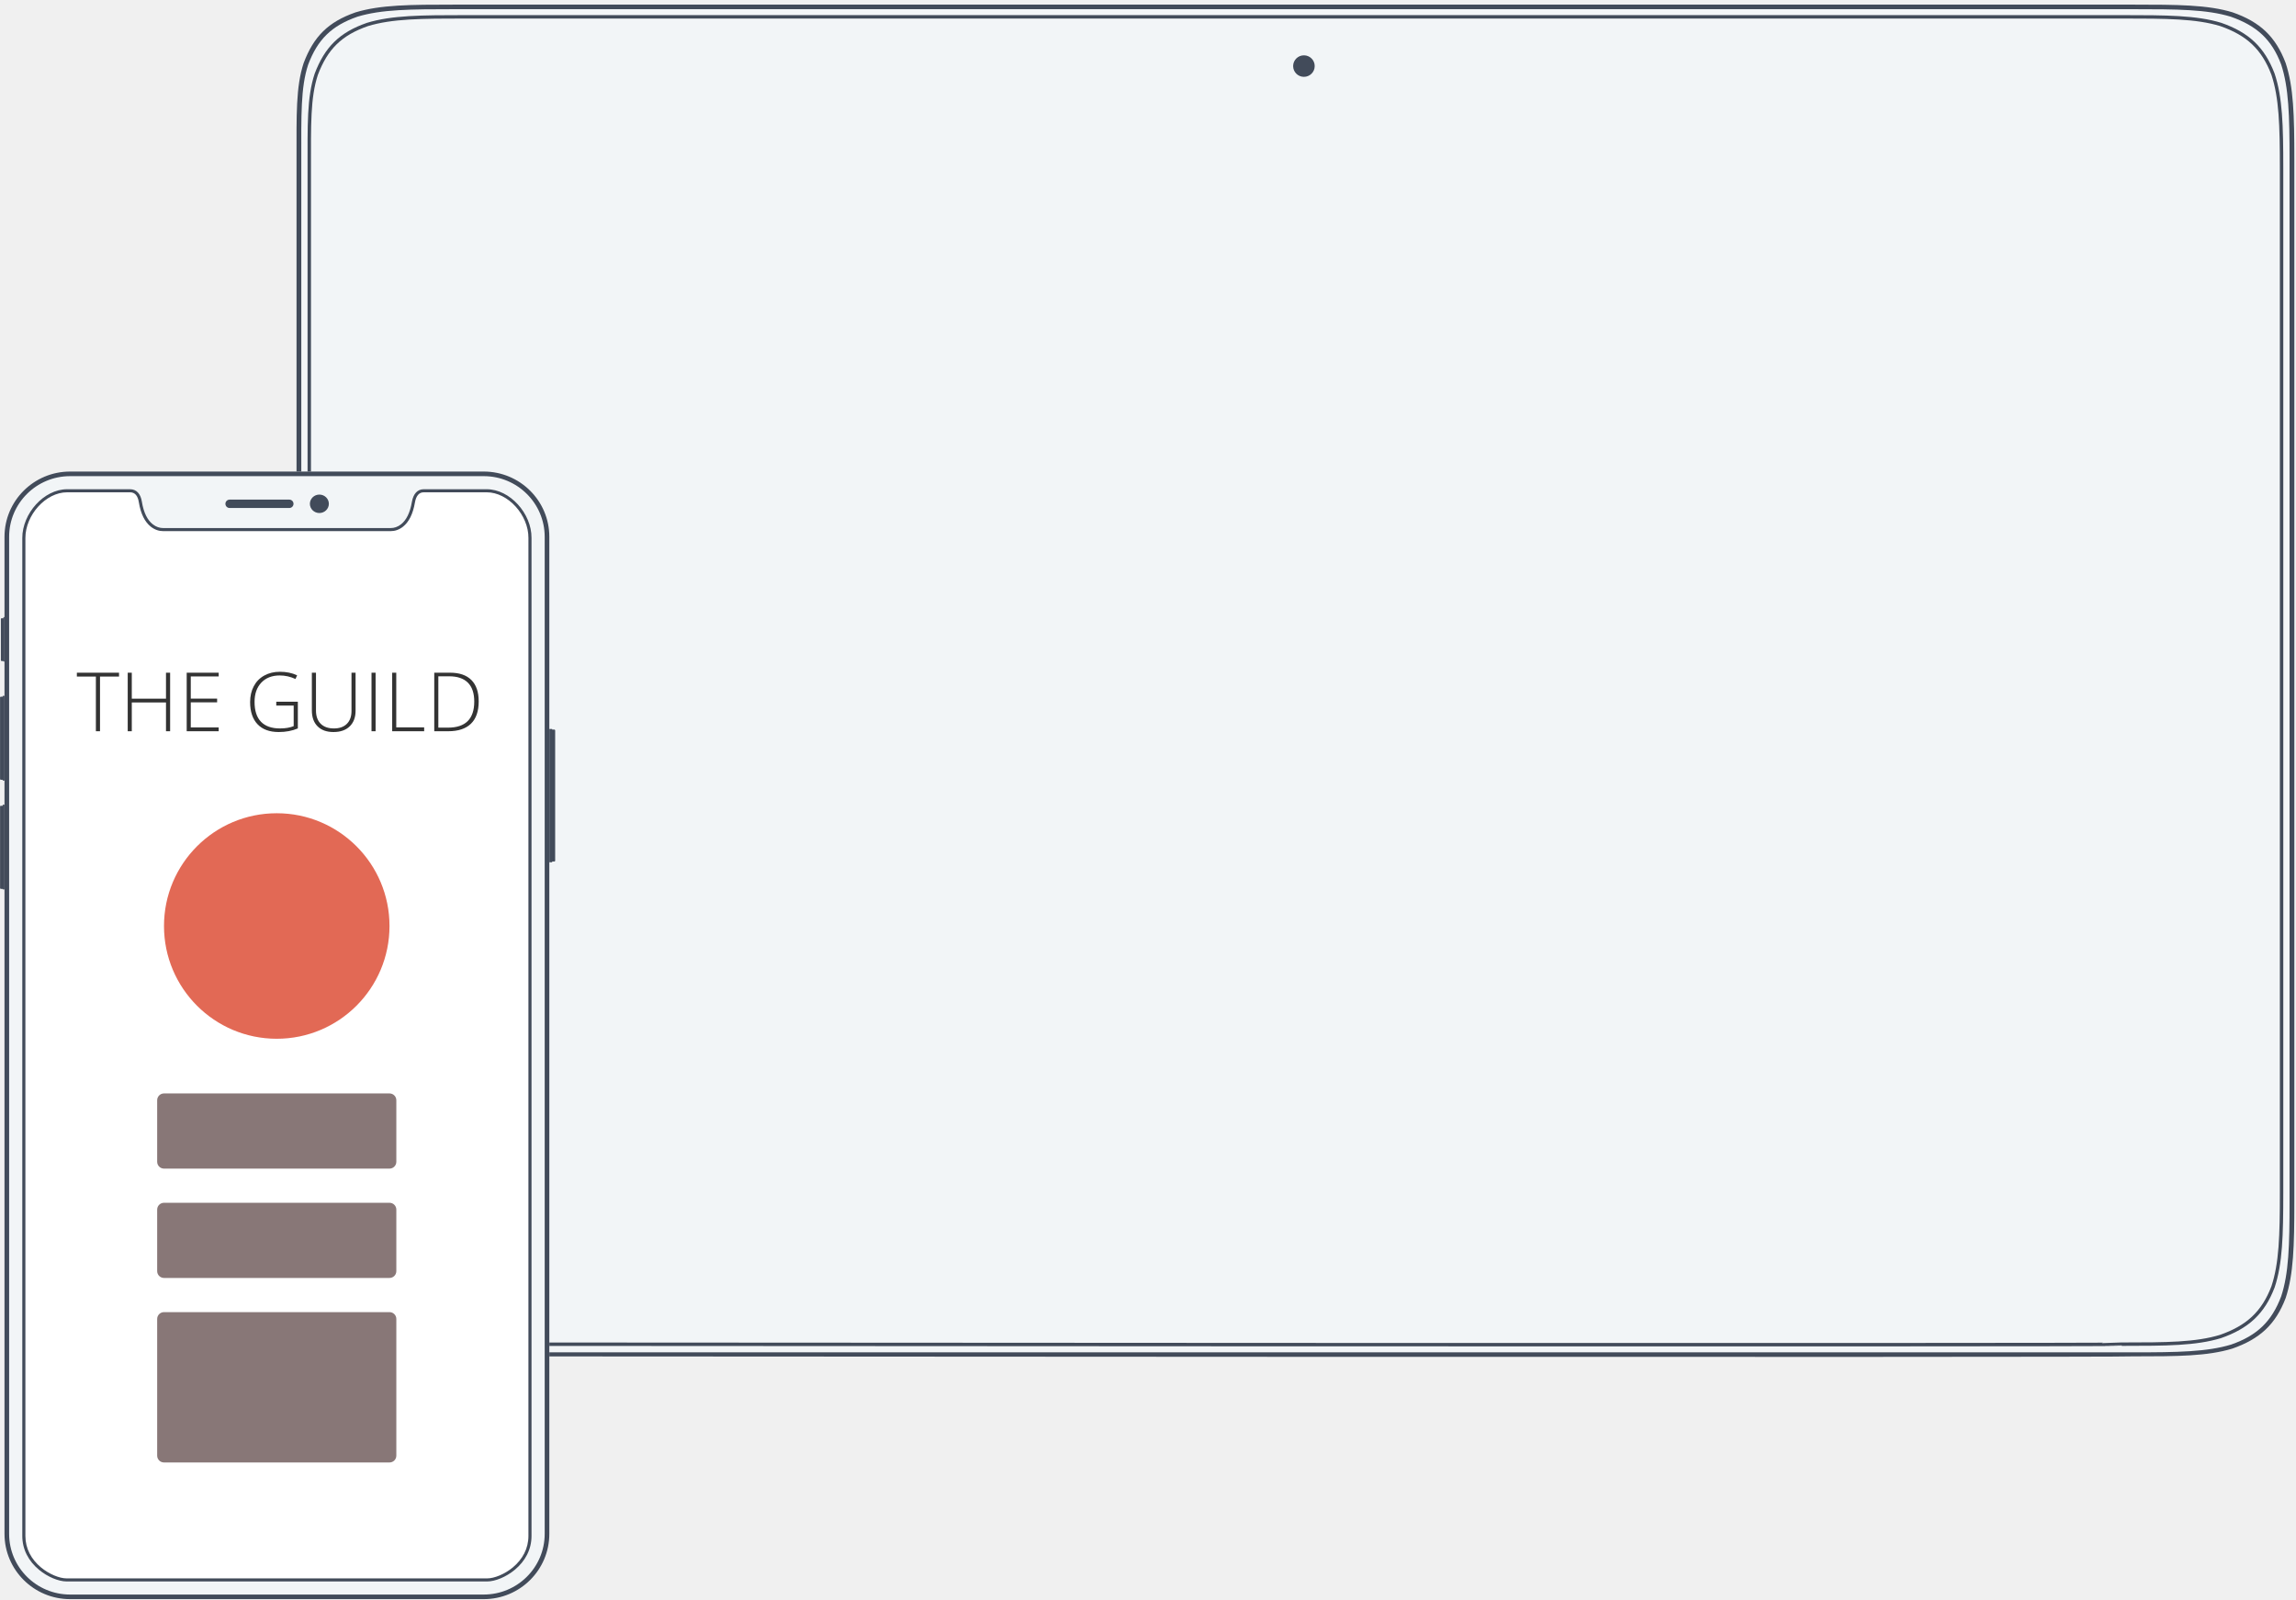
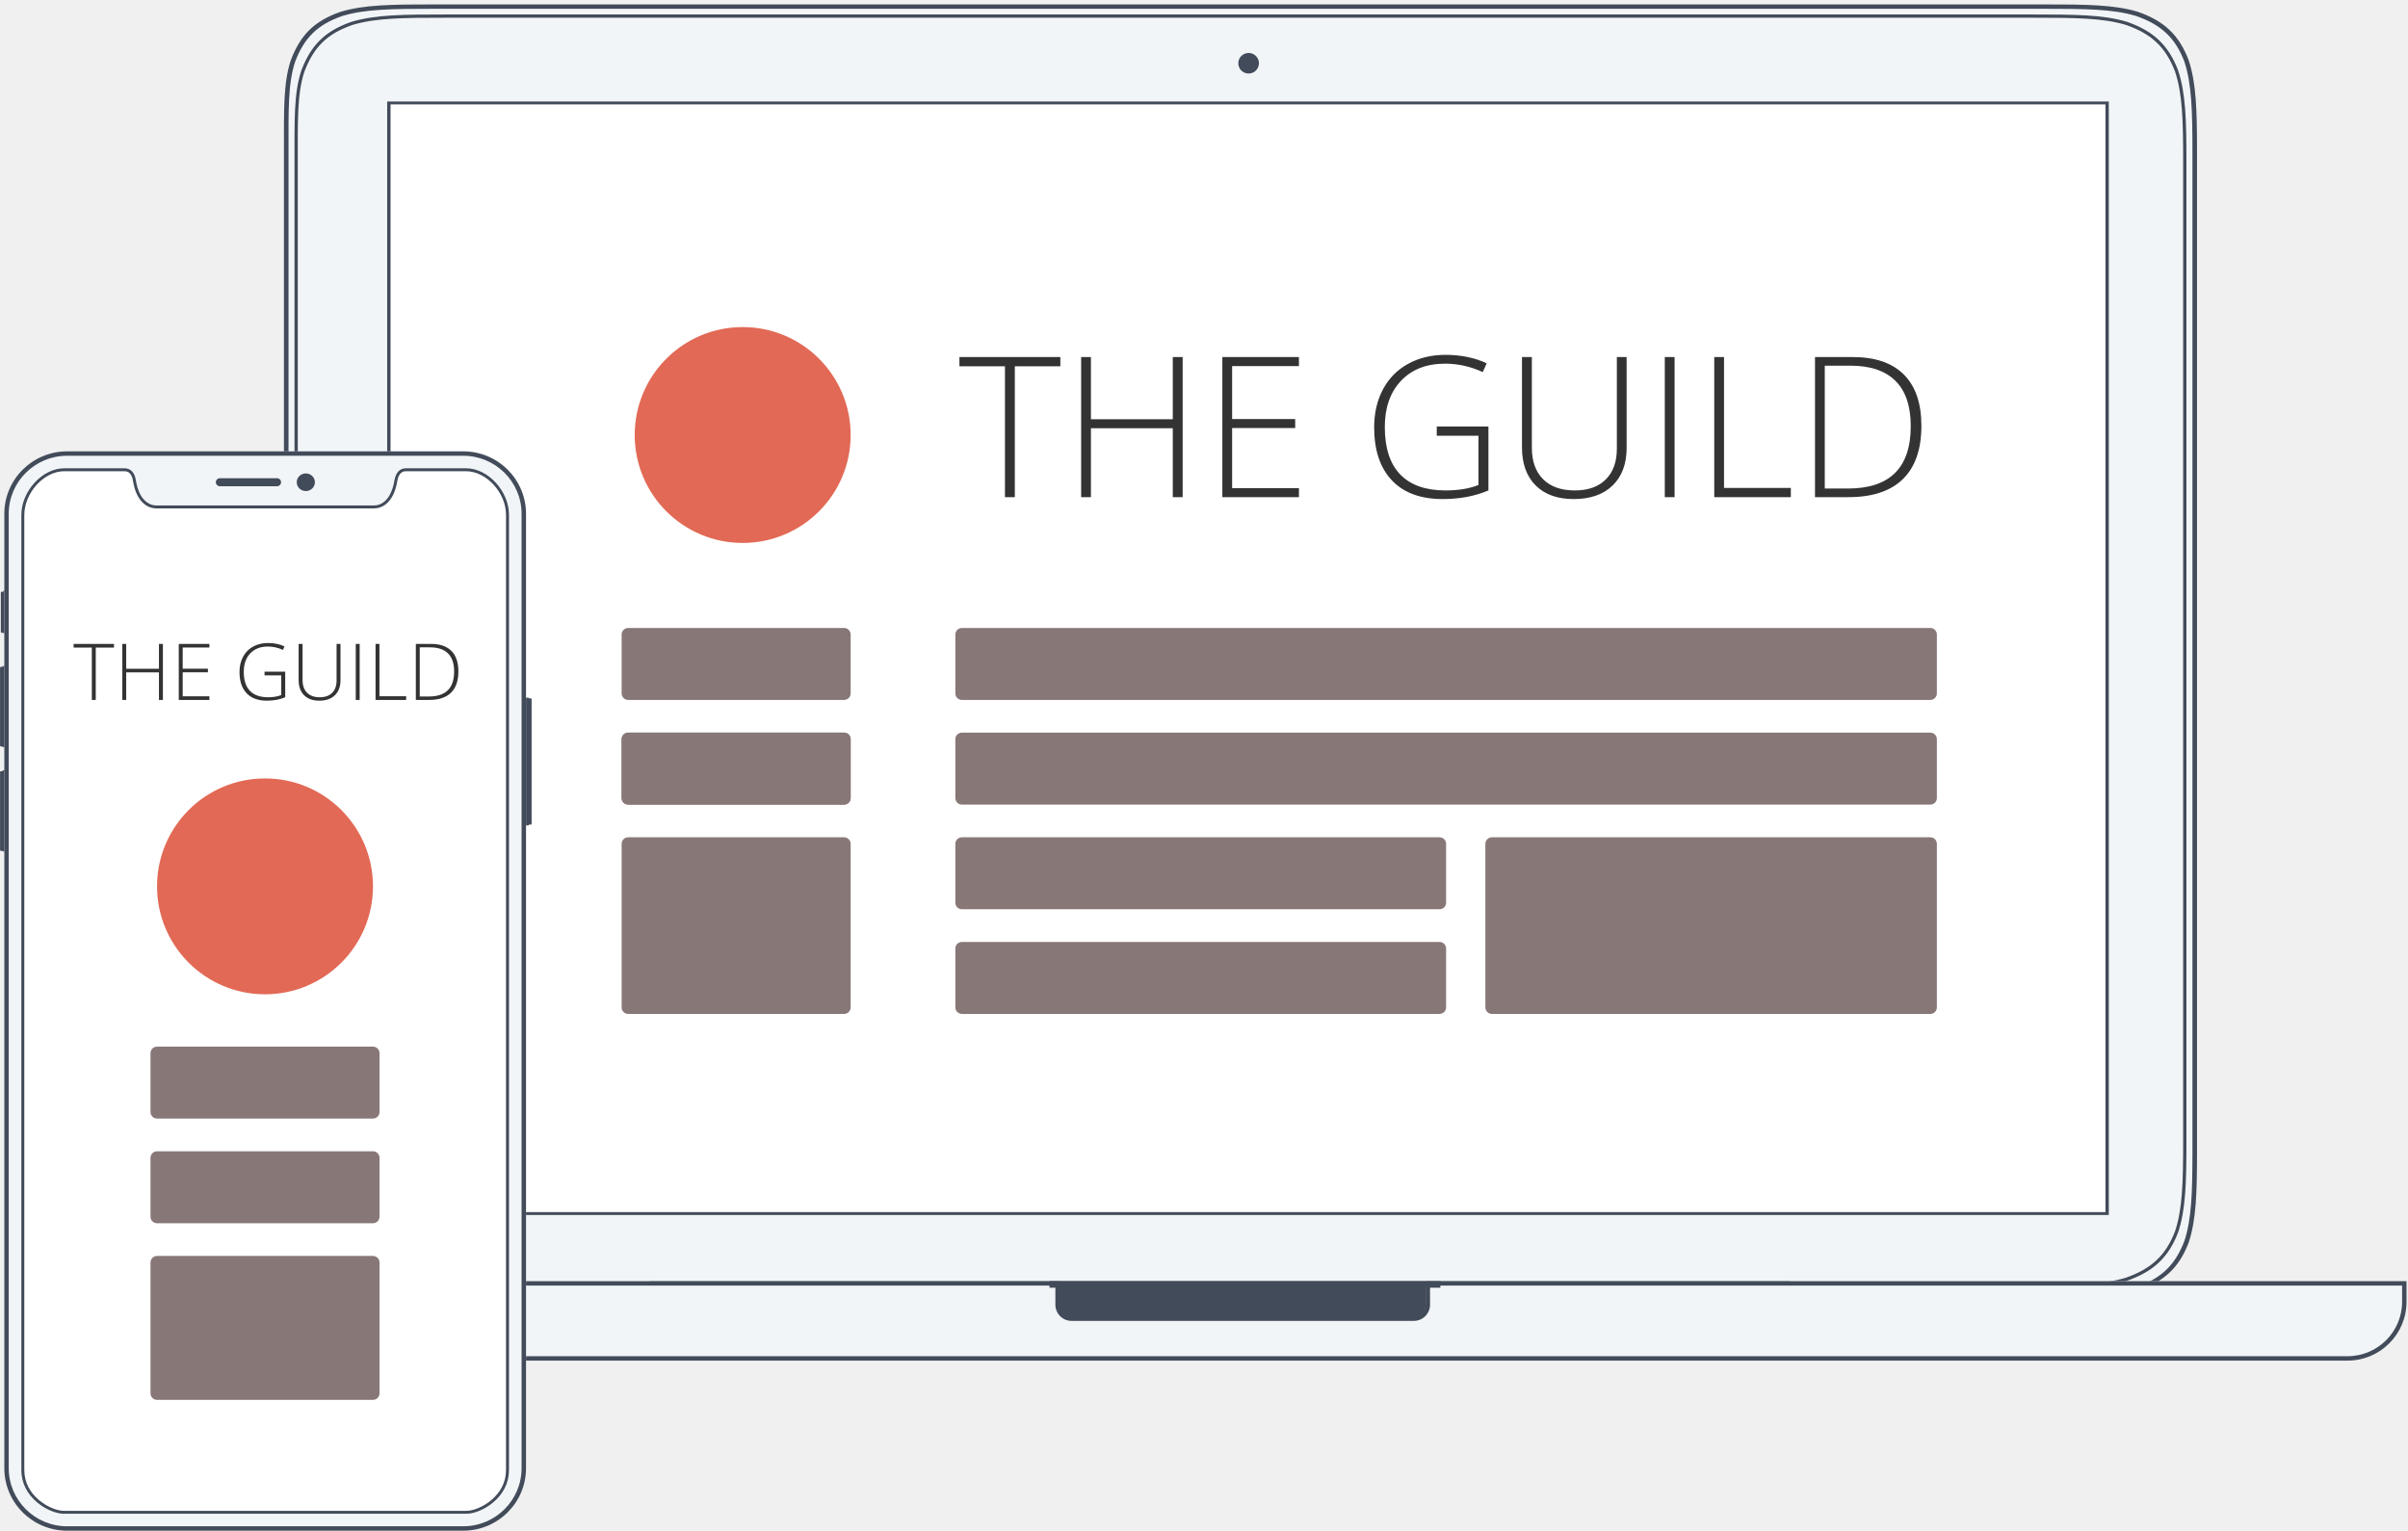
- <svg xmlns="http://www.w3.org/2000/svg" width="336px" height="234px" viewBox="0 0 336 234" version="1.1">
+ <svg xmlns="http://www.w3.org/2000/svg" width="368px" height="234px" viewBox="0 0 368 234" version="1.1">
  <g id="Symbols" stroke="none" stroke-width="1" fill="none" fill-rule="evenodd">
    <g id="Illustration-/-Devices" transform="translate(8, 0)">
      <g id="Laptop">
        <g id="Body" transform="translate(35.39136, 0.674595)">
          <path d="M44.551,0 L59.238,0 L268.676,0 C275.357,0 279.701,0.029 283.334,1.131 C287.366,2.54 289.634,4.692 291.096,8.548 C292.25,12.049 292.366,16.161 292.366,22.574 L292.366,175.227 C292.366,181.64 292.25,185.767 291.101,189.253 C289.634,193.123 287.308,195.261 283.29,196.665 C279.642,197.772 275.355,197.8 268.674,197.8 C268.485,197.982 23.567,197.8 23.567,197.8 C16.885,197.8 12.334,197.772 8.701,196.669 C4.67,195.261 2.512,193.109 1.05,189.252 C-0.104,185.752 0.003,181.64 0.003,175.227 L0.003,22.574 C0.003,16.161 -0.104,12.035 1.045,8.547 C2.512,4.677 4.616,2.54 8.634,1.136 C12.281,0.029 16.567,0 23.249,0 L44.551,0 Z" id="Fill" fill="#F2F5F7" />
          <path d="M45.847,1.787 L60.347,1.787 L267.11,1.787 C273.706,1.787 277.995,1.815 281.582,2.898 C285.563,4.28 287.802,6.394 289.245,10.18 C290.384,13.618 290.498,17.656 290.498,23.953 L290.498,173.849 C290.498,180.146 290.383,184.199 289.249,187.622 C287.801,191.422 285.505,193.522 281.538,194.9 C277.937,195.987 273.705,196.015 267.109,196.015 C266.923,196.193 25.131,196.015 25.131,196.015 C18.535,196.015 14.042,195.987 10.455,194.904 C6.475,193.522 4.345,191.408 2.902,187.622 C1.763,184.184 1.868,180.146 1.868,173.849 L1.868,23.953 C1.868,17.656 1.763,13.604 2.897,10.179 C4.345,6.38 6.423,4.28 10.389,2.902 C13.99,1.815 18.221,1.787 24.817,1.787 L45.847,1.787 Z" id="inner-Border" stroke="#424B5A" stroke-width="0.5" />
          <path d="M147.426,7.421 C146.555,7.421 145.848,8.125 145.848,8.995 C145.848,9.864 146.555,10.569 147.426,10.569 C148.298,10.569 149.004,9.864 149.004,8.995 C149.004,8.125 148.298,7.421 147.426,7.421" id="Camera" fill="#424B5A" />
          <path d="M268.676,0.67 C275.285,0.67 279.535,0.699 283.051,1.766 C286.874,3.101 289.048,5.093 290.434,8.749 C291.551,12.138 291.666,16.23 291.666,22.574 L291.666,175.227 C291.666,181.571 291.551,185.648 290.439,189.024 C289.048,192.693 286.932,194.74 283.123,196.071 C279.593,197.142 275.285,197.211 268.763,197.211 L23.336,197.211 C16.64,197.211 12.389,197.142 8.874,196.075 C5.051,194.74 3.099,192.728 1.712,189.072 C0.596,185.683 0.702,181.571 0.702,175.227 L0.702,22.574 C0.702,16.23 0.596,12.152 1.707,8.777 C3.099,5.108 5.104,3.101 8.912,1.77 C12.442,0.699 16.64,0.67 23.249,0.67 L268.676,0.67 Z M44.551,0 L23.249,0 C16.567,0 12.281,0.029 8.634,1.136 C4.616,2.54 2.512,4.677 1.045,8.547 C-0.104,12.035 0.003,16.161 0.003,22.574 L0.003,175.227 C0.003,181.64 -0.104,185.752 1.05,189.252 C2.512,193.109 4.67,195.261 8.701,196.669 C12.334,197.772 16.885,197.8 23.567,197.8 C23.567,197.8 268.485,197.982 268.674,197.8 C275.355,197.8 279.642,197.772 283.29,196.665 C287.308,195.261 289.634,193.123 291.101,189.253 C292.25,185.767 292.366,181.64 292.366,175.227 L292.366,22.574 C292.366,16.161 292.25,12.049 291.096,8.548 C289.634,4.692 287.366,2.54 283.334,1.131 C279.701,0.029 275.357,0 268.676,0 L59.238,0 L44.551,0 Z" id="Border" fill="#424B5A" />
        </g>
+         <g id="Screen" transform="translate(51.17095, 15.51568)">
+           <polygon id="Fill-8" fill="#FFFFFF" points="0.259 170.002 262.852 170.002 262.852 0.22 0.259 0.22" />
+           <path d="M263.105,0 L262.593,0 L0.512,0 L0,0 L0,0.441 L0,169.782 L0,170.223 L0.512,170.223 L262.593,170.223 L263.105,170.223 L263.105,169.782 L263.105,0.441 L263.105,0 Z M0.512,169.782 L262.593,169.782 L262.593,0.441 L0.512,0.441 L0.512,169.782 Z" id="Border" fill="#424B5A" />
+         </g>
+         <g id="IllustrationDesk" transform="translate(87, 44)">
+           <circle id="Oval" fill="#DB432B" opacity="0.8" cx="18.5" cy="22.5" r="16.5" />
+           <rect id="Rectangle" fill="#887777" x="51" y="52" width="150" height="11" rx="1" />
+           <rect id="Rectangle" fill="#887777" x="51" y="84" width="75" height="11" rx="1" />
+           <rect id="Rectangle" fill="#887777" x="0" y="84" width="35" height="27" rx="1" />
+           <rect id="Rectangle" fill="#887777" x="0" y="52" width="35" height="11" rx="1" />
+           <rect id="Rectangle" fill="#887777" x="0" y="68" width="35" height="11" rx="1" />
+           <rect id="Rectangle" fill="#887777" x="0" y="68" width="35" height="11" rx="1" />
+           <rect id="Rectangle" fill="#887777" x="51" y="100" width="75" height="11" rx="1" />
+           <rect id="Rectangle" fill="#887777" x="132" y="84" width="69" height="27" rx="1" />
+           <rect id="Rectangle" fill="#887777" x="51" y="68" width="150" height="11" rx="1" />
+           <path d="M60.089,32 L58.581,32 L58.581,11.99 L51.623,11.99 L51.623,10.584 L67.047,10.584 L67.047,11.99 L60.089,11.99 L60.089,32 Z M85.739,32 L84.23,32 L84.23,21.468 L71.72,21.468 L71.72,32 L70.226,32 L70.226,10.584 L71.72,10.584 L71.72,20.091 L84.23,20.091 L84.23,10.584 L85.739,10.584 L85.739,32 Z M103.507,32 L91.803,32 L91.803,10.584 L103.507,10.584 L103.507,11.961 L93.297,11.961 L93.297,20.062 L102.936,20.062 L102.936,21.438 L93.297,21.438 L93.297,30.623 L103.507,30.623 L103.507,32 Z M124.572,21.204 L132.467,21.204 L132.467,30.975 C130.397,31.854 128.068,32.293 125.48,32.293 C122.101,32.293 119.511,31.338 117.709,29.429 C115.907,27.52 115.006,24.817 115.006,21.321 C115.006,19.144 115.453,17.212 116.347,15.528 C117.24,13.843 118.52,12.542 120.185,11.624 C121.85,10.706 123.761,10.247 125.919,10.247 C128.253,10.247 130.348,10.677 132.204,11.536 L131.603,12.884 C129.748,12.024 127.824,11.595 125.832,11.595 C123.009,11.595 120.771,12.466 119.115,14.209 C117.46,15.953 116.632,18.304 116.632,21.263 C116.632,24.485 117.418,26.91 118.991,28.536 C120.563,30.162 122.873,30.975 125.919,30.975 C127.892,30.975 129.567,30.696 130.944,30.14 L130.944,22.61 L124.572,22.61 L124.572,21.204 Z M153.59,10.584 L153.59,24.441 C153.59,26.902 152.877,28.826 151.452,30.213 C150.026,31.6 148.039,32.293 145.49,32.293 C143.009,32.293 141.073,31.597 139.682,30.206 C138.29,28.814 137.594,26.873 137.594,24.383 L137.594,10.584 L139.103,10.584 L139.103,24.441 C139.103,26.502 139.674,28.106 140.817,29.253 C141.959,30.401 143.576,30.975 145.666,30.975 C147.707,30.975 149.289,30.411 150.412,29.283 C151.535,28.155 152.096,26.59 152.096,24.588 L152.096,10.584 L153.59,10.584 Z M159.42,32 L159.42,10.584 L160.915,10.584 L160.915,32 L159.42,32 Z M166.979,32 L166.979,10.584 L168.473,10.584 L168.473,30.594 L178.683,30.594 L178.683,32 L166.979,32 Z M198.634,21.087 C198.634,24.681 197.692,27.398 195.807,29.239 C193.922,31.08 191.154,32 187.501,32 L182.375,32 L182.375,10.584 L188.161,10.584 C191.579,10.584 194.179,11.478 195.961,13.265 C197.743,15.052 198.634,17.659 198.634,21.087 Z M197.008,21.146 C197.008,18.079 196.23,15.772 194.672,14.224 C193.114,12.676 190.827,11.902 187.809,11.902 L183.869,11.902 L183.869,30.682 L187.414,30.682 C193.81,30.682 197.008,27.503 197.008,21.146 Z" id="THEGUILD" fill="#333333" fill-rule="nonzero" />
+         </g>
+         <g id="Base" transform="translate(0.676268, 195.8573)">
+           <rect id="Rectangle-7" fill="#424B5A" x="90.62" y="0" width="174.252" height="9.444" />
+           <path d="M153.076,0 C153.067,0.074 153.062,0.149 153.062,0.225 L153.062,3.823 C153.062,4.816 153.869,5.622 154.865,5.622 L207.389,5.622 C208.385,5.622 209.192,4.816 209.192,3.823 L209.192,0.225 C209.192,0.149 209.187,0.074 209.178,2.68873212e-13 L359.098,0 L359.098,3.148 C359.098,8.116 355.061,12.143 350.081,12.143 L9.017,12.143 C4.037,12.143 6.09861867e-16,8.116 0,3.148 L0,0 L153.076,2.68698457e-13 L153.076,0 Z" id="Combined-Shape" fill="#F2F5F7" />
+           <path d="M152.611,0.675 L0.676,0.675 L0.676,3.148 C0.676,7.743 4.41,11.468 9.017,11.468 L350.081,11.468 C354.688,11.468 358.422,7.743 358.422,3.148 L358.422,0.675 L209.869,0.675 L209.869,3.598 C209.869,4.964 208.758,6.071 207.389,6.071 L155.091,6.071 C153.721,6.071 152.611,4.964 152.611,3.598 L152.611,0.675 Z M153.301,0 C153.292,0.074 153.287,0.149 153.287,0.225 L153.287,3.598 C153.287,4.591 154.095,5.397 155.091,5.397 L207.389,5.397 C208.385,5.397 209.192,4.591 209.192,3.598 L209.192,0.225 C209.192,0.149 209.187,0.074 209.178,0 L359.098,0 L359.098,3.148 C359.098,8.116 355.061,12.143 350.081,12.143 L9.017,12.143 C4.037,12.143 0,8.116 0,3.148 L0,0 L153.301,0 Z" id="Combined-Shape" fill="#424B5A" fill-rule="nonzero" />
+         </g>
+         <rect id="Rectangle-8" fill="#424B5A" x="152.386" y="195.857" width="59.737" height="1" />
      </g>
      <g id="iPhoneX" transform="translate(-8, 69)">
        <g id="iphone-x-light">
          <g id="Buttons" transform="translate(0, 21.13079)" fill="#424B5A" fill-rule="nonzero">
            <path d="M80.804,16.628 L80.86,16.628 L81.155,16.628 C81.184,16.628 81.243,16.699 81.243,16.746 C81.243,16.769 81.243,35.787 81.243,35.834 C81.243,35.858 81.184,35.928 81.155,35.928 L80.86,35.928 L80.804,35.928 L80.804,36.045 L80.243,36.045 L80.243,16.534 L80.804,16.534 L80.804,16.628 Z" id="Right-#4" />
            <path d="M0.395,27.781 L0.395,27.62 L1.004,27.62 L1.004,40.017 L0.395,40.017 L0.395,39.943 L0.106,39.943 C0.074,39.943 0.01,39.872 0.01,39.825 C0.01,39.779 0.01,27.922 0.01,27.875 C-0.022,27.828 0.074,27.781 0.106,27.781 L0.395,27.781 Z" id="Left-#3" />
            <path d="M0.395,11.815 L0.395,11.691 L1.008,11.691 L1.008,24.088 L0.395,24.088 L0.395,23.977 L0.105,23.977 C0.073,23.977 0.008,23.907 0.008,23.86 C0.008,23.836 0.008,11.956 0.008,11.909 C0.008,11.862 0.073,11.815 0.105,11.815 L0.395,11.815 Z" id="Left-#2" />
            <path d="M0.501,0.334 L0.501,0.169 L1.126,0.169 L1.126,6.673 L0.501,6.673 L0.501,6.603 L0.224,6.603 C0.191,6.603 0.126,6.532 0.126,6.485 C0.126,6.462 0.126,0.475 0.126,0.428 C0.126,0.381 0.191,0.334 0.224,0.334 L0.501,0.334 Z" id="Left-#1" />
          </g>
          <g id="Body" transform="translate(0.451881, 0)">
            <rect id="body" fill="#F2F5F7" x="0.207" y="0" width="79.73" height="165" rx="9.559" />
            <path d="M9.806,0.674 C4.879,0.674 0.884,4.648 0.884,9.551 L0.884,155.449 C0.884,160.352 4.879,164.326 9.806,164.326 L70.337,164.326 C75.264,164.326 79.259,160.352 79.259,155.449 L79.259,9.551 C79.259,4.648 75.264,0.674 70.337,0.674 L9.806,0.674 Z M9.806,-1.65244748e-14 L70.337,-1.65244748e-14 C75.639,-1.74934193e-14 79.937,4.276 79.937,9.551 L79.937,155.449 C79.937,160.724 75.639,165 70.337,165 L9.806,165 C4.504,165 0.207,160.724 0.207,155.449 L0.207,9.551 C0.207,4.276 4.504,-2.03473375e-14 9.806,-1.65244748e-14 Z" id="Border" fill="#424B5A" fill-rule="nonzero" />
          </g>
          <g id="Screen" transform="translate(3.163168, 2.472752)">
            <path d="M68.067,0.34 C64.727,0.34 59.176,0.34 58.847,0.34 C58.047,0.34 57.529,0.93 57.341,1.99 C56.706,5.761 54.636,6.021 54.025,6.021 C53.507,6.021 21.236,6.021 20.695,6.021 C20.084,6.021 17.991,5.738 17.379,1.99 C17.214,0.93 16.697,0.34 15.874,0.34 C15.521,0.34 9.993,0.34 6.653,0.34 C3.313,0.34 0.326,3.876 0.326,7.246 C0.326,10.617 0.326,149.273 0.326,153.28 C0.326,157.451 4.56,159.714 6.583,159.714 C7.688,159.714 67.032,159.714 68.137,159.714 C70.16,159.714 74.394,157.451 74.394,153.28 C74.394,149.273 74.394,9.155 74.394,7.246 C74.418,3.876 71.407,0.34 68.067,0.34 Z" fill="#FFFFFF" />
            <path d="M68.067,0.116 C71.463,0.116 74.645,3.674 74.62,7.246 L74.62,153.28 C74.62,155.255 73.705,156.961 72.169,158.234 C70.903,159.283 69.292,159.939 68.137,159.939 L6.583,159.939 C5.428,159.939 3.817,159.283 2.551,158.234 C1.015,156.961 0.1,155.255 0.1,153.28 L0.1,7.246 C0.1,3.664 3.266,0.116 6.653,0.116 L15.874,0.116 C16.815,0.116 17.421,0.786 17.602,1.954 C17.867,3.577 18.424,4.634 19.179,5.235 C19.686,5.64 20.221,5.796 20.695,5.796 L54.025,5.796 C54.505,5.796 55.029,5.645 55.533,5.244 C56.284,4.646 56.843,3.587 57.119,1.951 C57.326,0.783 57.929,0.116 58.847,0.116 L68.067,0.116 Z M68.067,0.565 L58.847,0.565 C58.18,0.565 57.737,1.056 57.564,2.027 C57.272,3.764 56.66,4.923 55.815,5.595 C55.223,6.067 54.601,6.245 54.025,6.245 L20.695,6.245 C20.125,6.245 19.491,6.061 18.896,5.586 C18.048,4.91 17.438,3.753 17.156,2.025 C17.005,1.054 16.564,0.565 15.874,0.565 L6.653,0.565 C3.528,0.565 0.552,3.901 0.552,7.246 L0.552,153.28 C0.552,155.112 1.402,156.696 2.841,157.889 C4.03,158.874 5.541,159.489 6.583,159.489 L68.137,159.489 C69.18,159.489 70.691,158.874 71.88,157.889 C73.318,156.696 74.168,155.112 74.168,153.28 L74.168,7.829 C74.168,7.405 74.168,7.405 74.168,7.245 C74.191,3.91 71.2,0.565 68.067,0.565 Z" id="border" fill="#424B5A" fill-rule="nonzero" />
          </g>
          <g id="Cam-&amp;-Speaker" transform="translate(32.98732, 3.371935)" fill="#424B5A">
            <ellipse id="Camera" cx="13.75" cy="1.349" rx="1.388" ry="1.349" />
            <rect id="Front-Speaker" x="0" y="0.736" width="9.966" height="1.226" rx="0.613" />
          </g>
          <g id="IllustrationPhone" transform="translate(11, 25)">
            <rect id="Rectangle" fill="#887777" x="12" y="98" width="35" height="22" rx="1" />
            <rect id="Rectangle" fill="#887777" x="12" y="66" width="35" height="11" rx="1" />
            <rect id="Rectangle" fill="#887777" x="12" y="82" width="35" height="11" rx="1" />
            <circle id="Oval" fill="#DB432B" opacity="0.8" cx="29.5" cy="41.5" r="16.5" />
            <path d="M3.636,13 L3.032,13 L3.032,4.996 L0.249,4.996 L0.249,4.434 L6.419,4.434 L6.419,4.996 L3.636,4.996 L3.636,13 Z M13.896,13 L13.292,13 L13.292,8.787 L8.288,8.787 L8.288,13 L7.69,13 L7.69,4.434 L8.288,4.434 L8.288,8.236 L13.292,8.236 L13.292,4.434 L13.896,4.434 L13.896,13 Z M21.003,13 L16.321,13 L16.321,4.434 L21.003,4.434 L21.003,4.984 L16.919,4.984 L16.919,8.225 L20.774,8.225 L20.774,8.775 L16.919,8.775 L16.919,12.449 L21.003,12.449 L21.003,13 Z M29.429,8.682 L32.587,8.682 L32.587,12.59 C31.759,12.941 30.827,13.117 29.792,13.117 C28.44,13.117 27.404,12.735 26.684,11.972 C25.963,11.208 25.603,10.127 25.603,8.729 C25.603,7.857 25.781,7.085 26.139,6.411 C26.496,5.737 27.008,5.217 27.674,4.85 C28.34,4.482 29.104,4.299 29.968,4.299 C30.901,4.299 31.739,4.471 32.481,4.814 L32.241,5.354 C31.499,5.01 30.729,4.838 29.933,4.838 C28.804,4.838 27.908,5.187 27.246,5.884 C26.584,6.581 26.253,7.521 26.253,8.705 C26.253,9.994 26.567,10.964 27.196,11.614 C27.825,12.265 28.749,12.59 29.968,12.59 C30.757,12.59 31.427,12.479 31.978,12.256 L31.978,9.244 L29.429,9.244 L29.429,8.682 Z M41.036,4.434 L41.036,9.977 C41.036,10.961 40.751,11.73 40.181,12.285 C39.61,12.84 38.815,13.117 37.796,13.117 C36.804,13.117 36.029,12.839 35.473,12.282 C34.916,11.726 34.638,10.949 34.638,9.953 L34.638,4.434 L35.241,4.434 L35.241,9.977 C35.241,10.801 35.47,11.442 35.927,11.901 C36.384,12.36 37.03,12.59 37.866,12.59 C38.683,12.59 39.315,12.364 39.765,11.913 C40.214,11.462 40.438,10.836 40.438,10.035 L40.438,4.434 L41.036,4.434 Z M43.368,13 L43.368,4.434 L43.966,4.434 L43.966,13 L43.368,13 Z M46.392,13 L46.392,4.434 L46.989,4.434 L46.989,12.438 L51.073,12.438 L51.073,13 L46.392,13 Z M59.054,8.635 C59.054,10.072 58.677,11.159 57.923,11.896 C57.169,12.632 56.062,13 54.601,13 L52.55,13 L52.55,4.434 L54.864,4.434 C56.231,4.434 57.271,4.791 57.984,5.506 C58.697,6.221 59.054,7.264 59.054,8.635 Z M58.403,8.658 C58.403,7.432 58.092,6.509 57.469,5.89 C56.846,5.271 55.931,4.961 54.724,4.961 L53.147,4.961 L53.147,12.473 L54.565,12.473 C57.124,12.473 58.403,11.201 58.403,8.658 Z" id="THEGUILD" fill="#333333" fill-rule="nonzero" />
          </g>
        </g>
      </g>
    </g>
  </g>
</svg>
